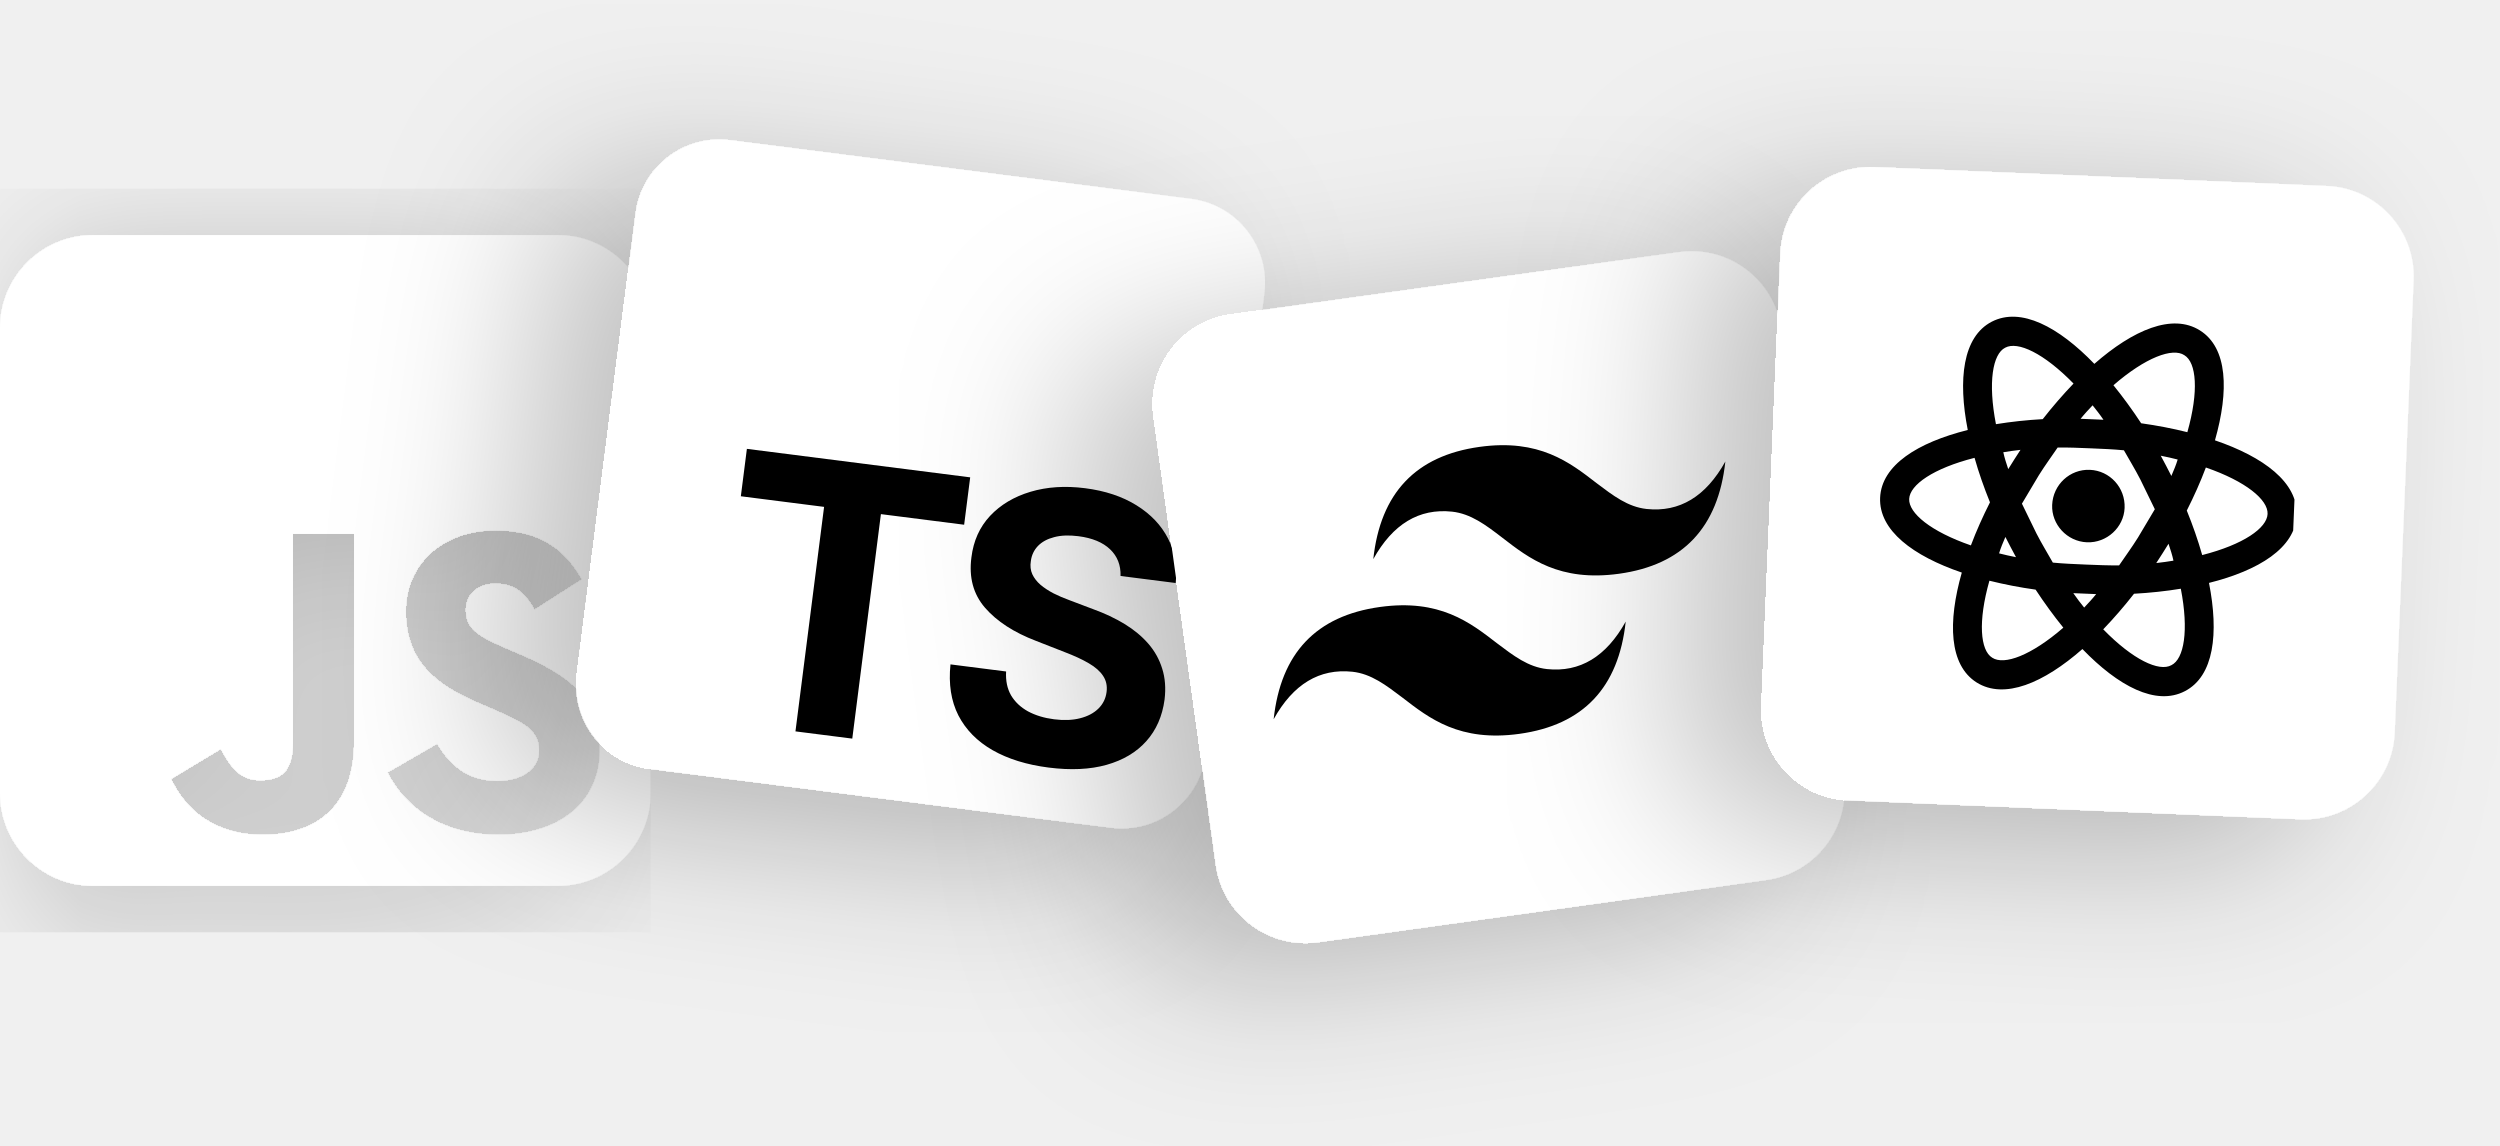
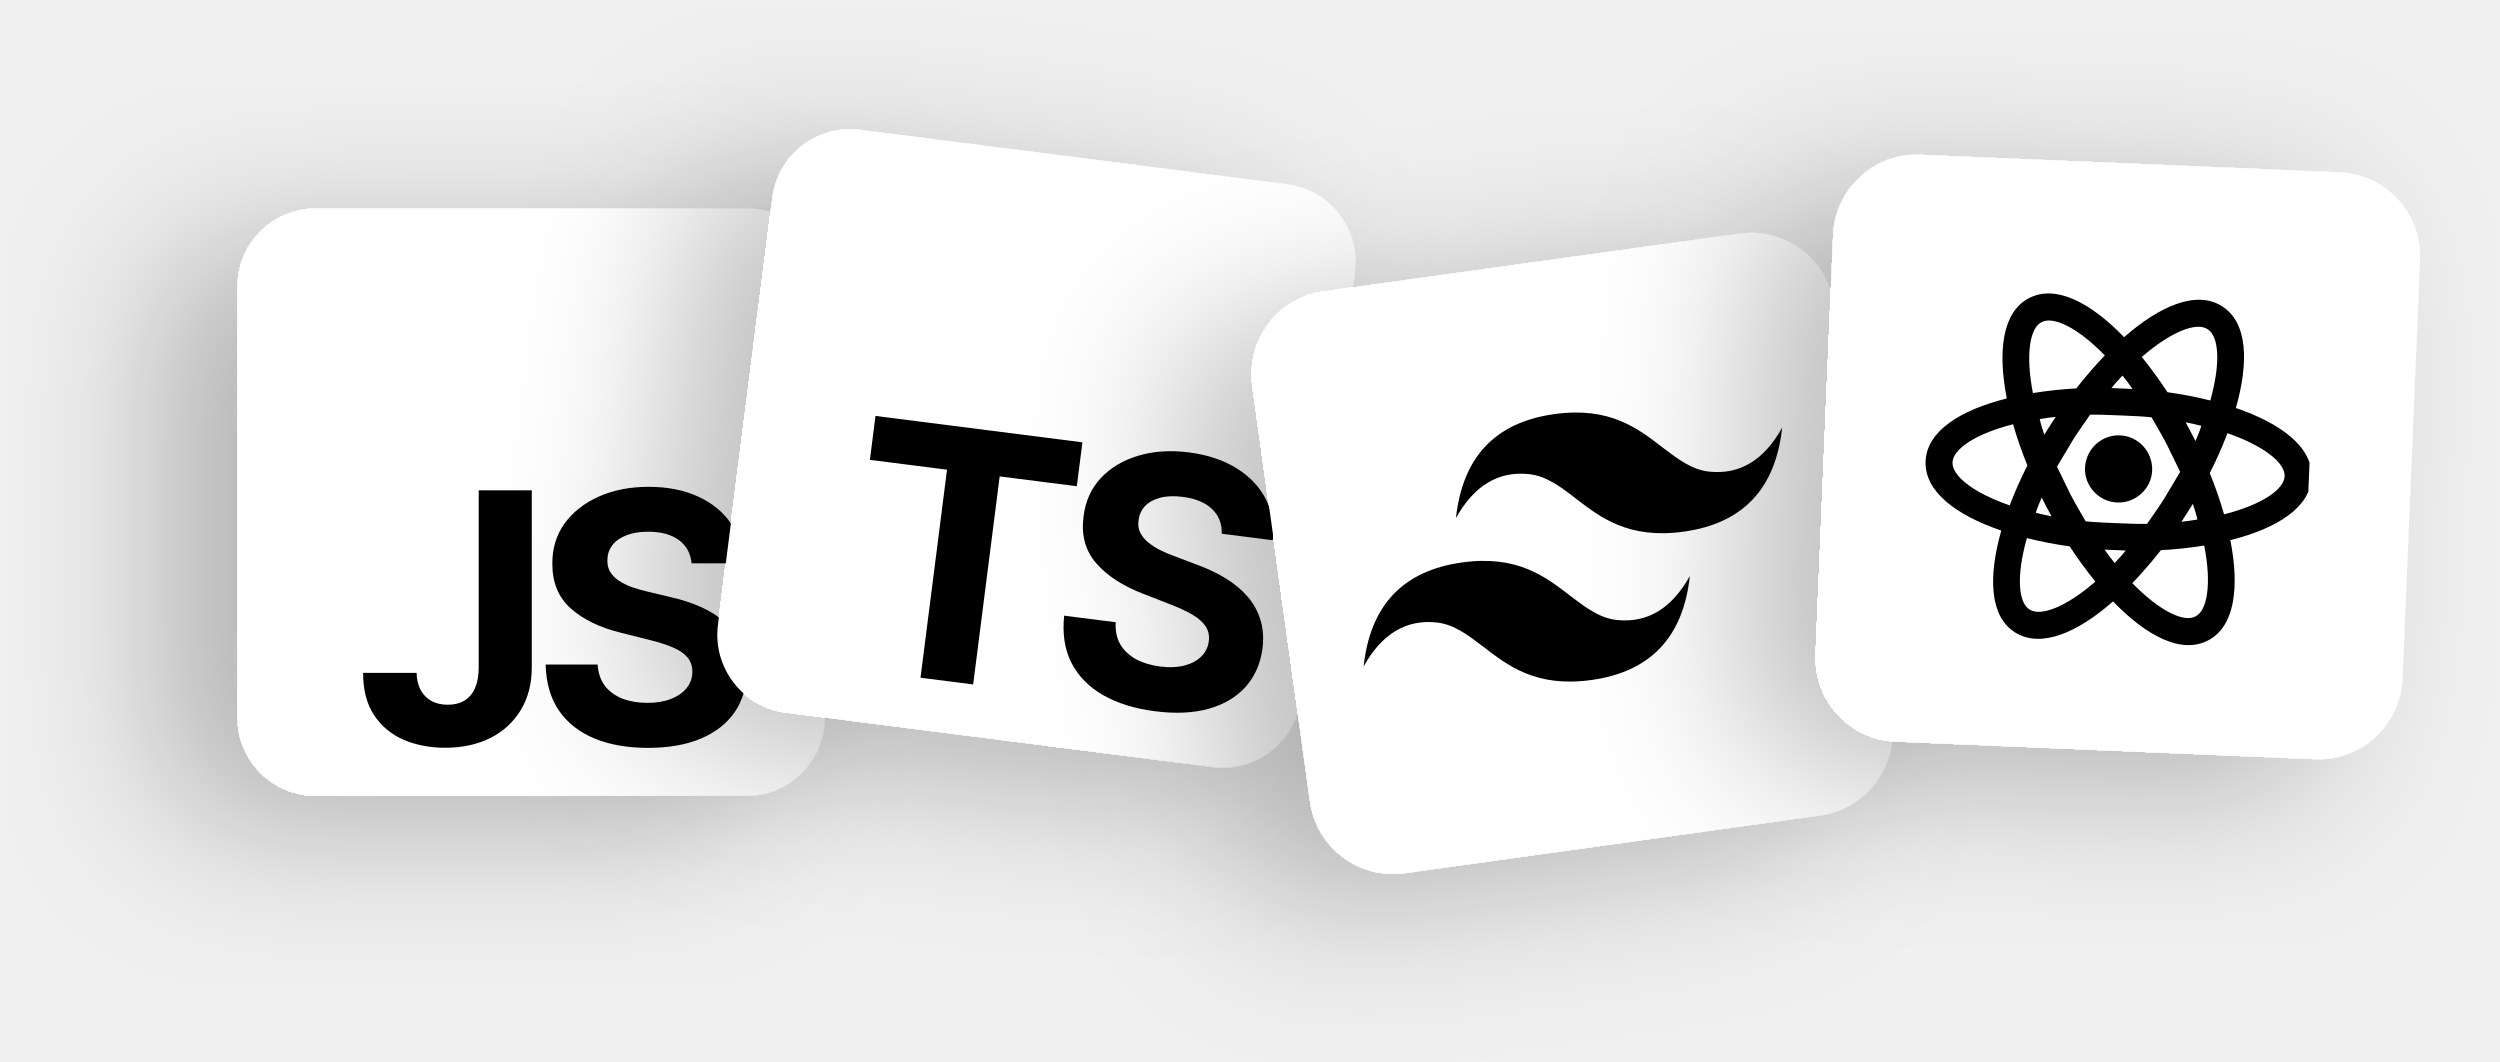
- <svg xmlns="http://www.w3.org/2000/svg" width="240" height="110" viewBox="0 0 240 110" fill="none">
-   <g clip-path="url(#clip0_66_502)">
-     <g filter="url(#filter0_d_66_502)">
-       <path d="M62.465 31.497C62.465 26.575 58.463 22.573 53.541 22.573H8.924C4.002 22.573 0 26.575 0 31.497V76.115C0 81.036 4.002 85.038 8.924 85.038H53.541C58.463 85.038 62.465 81.036 62.465 76.115V31.497ZM25.223 80.144C20.524 80.144 17.805 77.718 16.411 74.776L21.194 71.89C22.114 73.521 22.95 74.901 24.972 74.901C26.896 74.901 28.123 74.149 28.123 71.207V51.254H33.993V71.29C33.993 77.369 30.424 80.144 25.223 80.144ZM37.186 74.149L41.969 71.388C43.224 73.438 44.869 74.957 47.755 74.957C50.181 74.957 51.743 73.744 51.743 72.057C51.743 70.049 50.153 69.338 47.462 68.153L45.998 67.526C41.76 65.727 38.957 63.454 38.957 58.672C38.957 54.266 42.317 50.919 47.546 50.919C51.283 50.919 53.96 52.216 55.884 55.618L51.31 58.546C50.307 56.748 49.219 56.036 47.532 56.036C45.817 56.036 44.729 57.124 44.729 58.546C44.729 60.303 45.817 61.014 48.341 62.116L49.805 62.743C54.796 64.876 57.599 67.066 57.599 71.973C57.599 77.244 53.444 80.144 47.88 80.144C42.429 80.144 38.901 77.551 37.186 74.149Z" fill="white" />
-     </g>
+ <svg xmlns="http://www.w3.org/2000/svg" width="259" height="110" viewBox="0 0 259 110" fill="none">
+   <g filter="url(#filter0_d_66_502)">
+     <rect x="24.603" y="21.603" width="60.843" height="60.843" rx="8.112" fill="white" />
  </g>
+   <path d="M49.594 50.795H55.093V69.142C55.093 70.838 54.712 72.311 53.95 73.562C53.196 74.812 52.147 75.776 50.802 76.453C49.457 77.129 47.894 77.468 46.113 77.468C44.528 77.468 43.089 77.189 41.796 76.632C40.511 76.067 39.492 75.211 38.738 74.063C37.984 72.906 37.611 71.455 37.62 69.707H43.157C43.175 70.401 43.316 70.996 43.581 71.493C43.856 71.981 44.228 72.358 44.699 72.624C45.179 72.881 45.744 73.009 46.395 73.009C47.081 73.009 47.659 72.864 48.13 72.572C48.609 72.273 48.974 71.836 49.222 71.262C49.47 70.688 49.594 69.981 49.594 69.142V50.795ZM71.651 58.362C71.549 57.326 71.107 56.521 70.328 55.947C69.549 55.373 68.491 55.086 67.154 55.086C66.246 55.086 65.48 55.215 64.855 55.471C64.229 55.72 63.75 56.067 63.416 56.512C63.09 56.958 62.927 57.463 62.927 58.028C62.91 58.499 63.009 58.91 63.223 59.262C63.446 59.613 63.75 59.917 64.135 60.174C64.52 60.422 64.966 60.641 65.471 60.829C65.977 61.009 66.516 61.163 67.09 61.292L69.454 61.857C70.602 62.114 71.656 62.457 72.615 62.885C73.574 63.313 74.405 63.84 75.107 64.465C75.81 65.091 76.354 65.827 76.739 66.675C77.133 67.523 77.335 68.495 77.343 69.592C77.335 71.202 76.923 72.598 76.11 73.78C75.304 74.954 74.139 75.866 72.615 76.517C71.099 77.159 69.27 77.48 67.129 77.48C65.004 77.48 63.154 77.155 61.578 76.504C60.011 75.853 58.786 74.889 57.904 73.613C57.03 72.328 56.572 70.739 56.529 68.847H61.912C61.972 69.729 62.225 70.465 62.67 71.056C63.124 71.639 63.728 72.08 64.482 72.38C65.244 72.671 66.105 72.817 67.064 72.817C68.007 72.817 68.825 72.68 69.519 72.405C70.221 72.131 70.765 71.75 71.15 71.262C71.536 70.774 71.728 70.213 71.728 69.579C71.728 68.988 71.553 68.491 71.202 68.088C70.859 67.686 70.354 67.343 69.686 67.061C69.026 66.778 68.216 66.521 67.257 66.29L64.392 65.57C62.174 65.031 60.422 64.187 59.137 63.039C57.852 61.891 57.214 60.345 57.223 58.401C57.214 56.808 57.638 55.416 58.495 54.225C59.36 53.035 60.546 52.105 62.054 51.437C63.561 50.769 65.274 50.435 67.193 50.435C69.146 50.435 70.85 50.769 72.306 51.437C73.771 52.105 74.91 53.035 75.724 54.225C76.538 55.416 76.958 56.795 76.983 58.362H71.651Z" fill="black" />
  <g filter="url(#filter1_d_66_502)">
-     <rect x="62.048" y="12.433" width="60.843" height="60.843" rx="8.112" transform="rotate(7.2659 62.0476 12.4327)" fill="white" />
+     <rect x="81.048" y="12.433" width="60.843" height="60.843" rx="8.112" transform="rotate(7.2659 81.0476 12.4327)" fill="white" />
  </g>
-   <path d="M71.121 47.641L71.701 43.091L93.138 45.825L92.558 50.374L84.567 49.356L81.819 70.907L76.364 70.212L79.112 48.66L71.121 47.641ZM107.573 55.294C107.603 54.253 107.267 53.398 106.566 52.73C105.866 52.063 104.853 51.644 103.527 51.475C102.626 51.36 101.85 51.391 101.197 51.567C100.545 51.734 100.026 52.017 99.638 52.417C99.259 52.818 99.033 53.298 98.962 53.859C98.885 54.324 98.931 54.745 99.099 55.12C99.275 55.497 99.539 55.837 99.888 56.14C100.239 56.435 100.654 56.709 101.131 56.959C101.61 57.202 102.125 57.423 102.679 57.623L104.952 58.483C106.058 58.883 107.06 59.356 107.957 59.902C108.855 60.448 109.612 61.076 110.23 61.785C110.848 62.494 111.294 63.294 111.569 64.183C111.853 65.074 111.929 66.064 111.799 67.153C111.587 68.749 111.003 70.082 110.046 71.152C109.099 72.214 107.828 72.972 106.233 73.424C104.648 73.87 102.793 73.957 100.669 73.686C98.562 73.418 96.768 72.861 95.287 72.016C93.814 71.172 92.721 70.061 92.007 68.683C91.303 67.299 91.05 65.664 91.247 63.781L96.587 64.462C96.535 65.345 96.692 66.108 97.059 66.75C97.436 67.385 97.979 67.899 98.689 68.292C99.408 68.677 100.244 68.931 101.195 69.052C102.13 69.171 102.959 69.139 103.682 68.954C104.413 68.771 105.001 68.462 105.445 68.026C105.889 67.591 106.151 67.059 106.231 66.43C106.306 65.844 106.195 65.329 105.897 64.885C105.608 64.442 105.15 64.038 104.523 63.674C103.905 63.31 103.134 62.953 102.212 62.602L99.461 61.526C97.329 60.71 95.698 59.651 94.568 58.35C93.439 57.049 93.001 55.435 93.256 53.507C93.449 51.926 94.046 50.599 95.046 49.526C96.055 48.454 97.349 47.682 98.929 47.21C100.509 46.738 102.25 46.624 104.154 46.866C106.091 47.113 107.739 47.66 109.099 48.507C110.468 49.355 111.48 50.421 112.137 51.705C112.793 52.989 113.035 54.41 112.863 55.968L107.573 55.294Z" fill="black" />
+   <path d="M90.121 47.641L90.701 43.091L112.138 45.825L111.558 50.374L103.567 49.356L100.819 70.907L95.364 70.212L98.112 48.66L90.121 47.641ZM126.573 55.294C126.603 54.253 126.267 53.398 125.566 52.73C124.866 52.063 123.853 51.644 122.527 51.475C121.626 51.36 120.85 51.391 120.197 51.567C119.545 51.734 119.026 52.017 118.638 52.417C118.259 52.818 118.033 53.298 117.962 53.859C117.885 54.324 117.931 54.745 118.099 55.12C118.275 55.497 118.539 55.837 118.889 56.14C119.239 56.435 119.654 56.709 120.131 56.959C120.61 57.202 121.125 57.423 121.679 57.623L123.952 58.483C125.058 58.883 126.06 59.356 126.957 59.902C127.855 60.448 128.612 61.076 129.23 61.785C129.848 62.494 130.294 63.294 130.569 64.183C130.853 65.074 130.929 66.064 130.799 67.153C130.587 68.749 130.003 70.082 129.046 71.152C128.099 72.214 126.828 72.972 125.233 73.424C123.648 73.87 121.793 73.957 119.669 73.686C117.562 73.418 115.768 72.861 114.287 72.016C112.814 71.172 111.721 70.061 111.007 68.683C110.303 67.299 110.05 65.664 110.247 63.781L115.587 64.462C115.535 65.345 115.692 66.108 116.059 66.75C116.436 67.385 116.979 67.899 117.689 68.292C118.408 68.677 119.244 68.931 120.195 69.052C121.13 69.171 121.959 69.139 122.682 68.954C123.413 68.771 124.001 68.462 124.445 68.026C124.889 67.591 125.151 67.059 125.231 66.43C125.306 65.844 125.195 65.329 124.897 64.885C124.608 64.442 124.15 64.038 123.523 63.674C122.905 63.31 122.134 62.953 121.212 62.602L118.461 61.526C116.329 60.71 114.698 59.651 113.568 58.35C112.439 57.049 112.002 55.435 112.256 53.507C112.449 51.926 113.046 50.599 114.046 49.526C115.055 48.454 116.349 47.683 117.929 47.211C119.509 46.738 121.25 46.624 123.154 46.866C125.091 47.113 126.739 47.66 128.099 48.507C129.468 49.355 130.48 50.421 131.137 51.705C131.793 52.989 132.035 54.41 131.863 55.968L126.573 55.294Z" fill="black" />
  <g filter="url(#filter2_d_66_502)">
-     <rect x="109.549" y="31.385" width="60.843" height="60.843" rx="8.692" transform="rotate(-7.91031 109.549 31.3846)" fill="white" />
+     <rect x="128.549" y="31.385" width="60.843" height="60.843" rx="8.692" transform="rotate(-7.91031 128.549 31.3846)" fill="white" />
  </g>
-   <path d="M142.038 42.9C135.908 43.752 132.522 47.335 131.835 53.678C133.707 50.306 136.233 48.785 139.392 49.118C141.197 49.312 142.635 50.399 144.207 51.608C146.776 53.591 149.691 55.877 155.431 55.08C161.56 54.228 164.947 50.645 165.634 44.302C163.762 47.674 161.236 49.195 158.077 48.862C156.272 48.668 154.856 47.578 153.261 46.372C150.693 44.389 147.778 42.103 142.038 42.9ZM132.473 58.27C126.344 59.121 122.957 62.704 122.27 69.047C124.142 65.675 126.668 64.154 129.827 64.487C131.632 64.681 133.048 65.772 134.643 66.977C137.211 68.96 140.127 71.247 145.866 70.449C151.996 69.597 155.382 66.014 156.069 59.671C154.197 63.044 151.671 64.565 148.512 64.231C146.707 64.037 145.292 62.947 143.697 61.741C141.128 59.758 138.213 57.472 132.473 58.27Z" fill="black" />
+   <path d="M161.038 42.9C154.908 43.752 151.522 47.335 150.835 53.678C152.707 50.306 155.233 48.785 158.392 49.118C160.197 49.312 161.635 50.399 163.207 51.608C165.776 53.591 168.691 55.877 174.431 55.08C180.56 54.228 183.947 50.645 184.634 44.302C182.762 47.674 180.236 49.195 177.077 48.862C175.272 48.668 173.856 47.578 172.261 46.372C169.693 44.389 166.778 42.103 161.038 42.9ZM151.473 58.27C145.344 59.121 141.957 62.704 141.27 69.047C143.142 65.675 145.668 64.154 148.827 64.487C150.632 64.681 152.048 65.772 153.643 66.977C156.211 68.96 159.127 71.247 164.866 70.449C170.996 69.597 174.382 66.015 175.069 59.671C173.197 63.044 170.671 64.565 167.512 64.231C165.707 64.037 164.292 62.947 162.697 61.741C160.128 59.758 157.213 57.472 151.473 58.27Z" fill="black" />
  <g filter="url(#filter3_d_66_502)">
-     <rect x="171.278" y="15.678" width="60.843" height="60.843" rx="8.692" transform="rotate(2.39411 171.278 15.6776)" fill="white" />
-     <g clip-path="url(#clip1_66_502)">
-       <path d="M200.631 45.104C202.547 45.184 204.044 46.812 203.962 48.765C203.885 50.624 202.256 52.14 200.341 52.06C198.425 51.98 196.929 50.334 197.007 48.474C197.088 46.521 198.716 45.024 200.631 45.104ZM191.251 63.138C192.394 63.894 195.005 62.922 198.079 60.256C197.158 59.118 196.259 57.888 195.418 56.605C193.926 56.398 192.445 56.112 190.983 55.749C189.868 59.689 190.107 62.438 191.251 63.138ZM193.018 52.518L192.518 51.547C192.291 52.077 192.064 52.608 191.912 53.123C192.41 53.256 192.964 53.372 193.536 53.489L193.018 52.518ZM205.241 51.613L206.864 48.886L205.474 46.033C204.957 45.024 204.399 44.125 203.896 43.228C202.894 43.131 201.834 43.086 200.718 43.04C199.602 42.993 198.542 42.949 197.535 42.962C196.959 43.814 196.328 44.663 195.728 45.626L194.105 48.352L195.495 51.205C196.012 52.214 196.57 53.113 197.073 54.01C198.075 54.108 199.135 54.152 200.251 54.199C201.367 54.245 202.427 54.29 203.434 54.276C204.01 53.424 204.641 52.575 205.241 51.613ZM200.89 38.911C200.52 39.305 200.13 39.717 199.737 40.204L201.932 40.296C201.581 39.778 201.227 39.335 200.89 38.911ZM200.079 58.328C200.449 57.933 200.839 57.521 201.232 57.034L199.037 56.943C199.388 57.46 199.742 57.904 200.079 58.328ZM209.699 34.1C208.575 33.345 205.964 34.316 202.89 36.982C203.811 38.12 204.71 39.35 205.551 40.633C207.069 40.846 208.567 41.132 209.986 41.49C211.101 37.549 210.862 34.8 209.699 34.1ZM207.951 44.721L208.45 45.692C208.678 45.161 208.905 44.63 209.057 44.115C208.559 43.982 208.005 43.866 207.433 43.749L207.951 44.721ZM211.196 31.722C213.864 33.398 213.99 37.521 212.636 42.271C217.302 43.864 220.609 46.312 220.478 49.455C220.346 52.598 216.846 54.762 212.064 55.959C213.017 60.806 212.547 64.904 209.748 66.352C206.967 67.801 203.341 65.86 199.912 62.308C196.199 65.562 192.423 67.192 189.755 65.516C187.105 63.84 186.979 59.718 188.333 54.967C183.667 53.375 180.36 50.926 180.491 47.783C180.623 44.64 184.123 42.476 188.905 41.279C187.952 36.432 188.422 32.334 191.202 30.886C194.002 29.438 197.628 31.378 201.057 34.931C204.77 31.677 208.546 30.046 211.196 31.722ZM209.932 49.014C210.507 50.435 211.006 51.854 211.412 53.287C215.367 52.278 217.631 50.696 217.688 49.339C217.745 47.981 215.62 46.215 211.763 44.88C211.239 46.274 210.623 47.646 209.932 49.014ZM191.037 48.224C190.462 46.803 189.963 45.385 189.557 43.952C185.602 44.96 183.338 46.542 183.281 47.9C183.224 49.258 185.349 51.023 189.206 52.358C189.73 50.964 190.346 49.593 191.037 48.224ZM207.599 53.127L207.002 54.052C207.582 53.983 208.144 53.914 208.651 53.823C208.542 53.297 208.36 52.749 208.178 52.201L207.599 53.127ZM201.91 60.416C204.751 63.33 207.272 64.516 208.455 63.857C209.672 63.256 210.14 60.537 209.358 56.517C207.913 56.755 206.398 56.915 204.866 57C203.922 58.209 202.923 59.359 201.91 60.416ZM193.37 44.111L193.967 43.186C193.387 43.255 192.825 43.325 192.318 43.415C192.427 43.941 192.609 44.489 192.791 45.037L193.37 44.111ZM199.059 36.822C196.218 33.909 193.697 32.723 192.496 33.38C191.297 33.982 190.829 36.702 191.611 40.721C193.099 40.481 194.598 40.32 196.103 40.238C197.047 39.03 198.046 37.879 199.059 36.822Z" fill="black" />
+     <rect x="190.278" y="15.678" width="60.843" height="60.843" rx="8.692" transform="rotate(2.39411 190.278 15.6777)" fill="white" />
+     <g clip-path="url(#clip0_66_502)">
+       <path d="M219.631 45.104C221.547 45.184 223.044 46.812 222.962 48.765C222.885 50.624 221.256 52.14 219.341 52.06C217.425 51.98 215.929 50.334 216.007 48.474C216.088 46.521 217.716 45.024 219.631 45.104ZM210.251 63.138C211.394 63.894 214.005 62.922 217.079 60.256C216.158 59.118 215.259 57.888 214.418 56.605C212.926 56.398 211.445 56.112 209.983 55.749C208.868 59.689 209.107 62.438 210.251 63.138ZM212.018 52.518L211.518 51.547C211.291 52.077 211.064 52.608 210.912 53.123C211.41 53.256 211.964 53.372 212.536 53.489L212.018 52.518ZM224.241 51.613L225.864 48.886L224.474 46.033C223.957 45.024 223.399 44.125 222.896 43.228C221.894 43.131 220.834 43.086 219.718 43.04C218.602 42.993 217.542 42.949 216.535 42.962C215.959 43.814 215.328 44.663 214.728 45.626L213.105 48.352L214.495 51.205C215.012 52.214 215.57 53.113 216.073 54.01C217.075 54.108 218.135 54.152 219.251 54.199C220.367 54.245 221.427 54.29 222.434 54.276C223.01 53.424 223.641 52.575 224.241 51.613ZM219.89 38.911C219.52 39.305 219.13 39.717 218.737 40.204L220.932 40.296C220.581 39.778 220.227 39.335 219.89 38.911ZM219.079 58.328C219.449 57.933 219.839 57.521 220.232 57.034L218.037 56.943C218.388 57.46 218.742 57.904 219.079 58.328ZM228.699 34.1C227.575 33.345 224.964 34.316 221.89 36.982C222.811 38.12 223.71 39.35 224.551 40.633C226.069 40.846 227.567 41.132 228.986 41.49C230.101 37.549 229.862 34.8 228.699 34.1ZM226.951 44.721L227.45 45.692C227.678 45.161 227.905 44.63 228.057 44.115C227.559 43.982 227.005 43.866 226.433 43.749L226.951 44.721ZM230.196 31.722C232.864 33.398 232.99 37.521 231.636 42.271C236.302 43.864 239.609 46.312 239.478 49.455C239.346 52.598 235.846 54.762 231.064 55.959C232.017 60.806 231.547 64.904 228.748 66.352C225.967 67.801 222.341 65.86 218.912 62.308C215.199 65.562 211.423 67.193 208.755 65.516C206.105 63.84 205.979 59.718 207.333 54.967C202.667 53.375 199.36 50.926 199.491 47.783C199.623 44.64 203.123 42.476 207.905 41.279C206.952 36.432 207.422 32.334 210.202 30.886C213.002 29.438 216.628 31.378 220.057 34.931C223.77 31.677 227.546 30.046 230.196 31.722ZM228.932 49.014C229.507 50.435 230.006 51.854 230.412 53.287C234.367 52.278 236.631 50.696 236.688 49.339C236.745 47.981 234.62 46.215 230.763 44.88C230.239 46.274 229.623 47.646 228.932 49.014ZM210.037 48.224C209.462 46.803 208.963 45.385 208.557 43.952C204.602 44.96 202.338 46.542 202.281 47.9C202.224 49.258 204.349 51.023 208.206 52.358C208.73 50.964 209.346 49.593 210.037 48.224ZM226.599 53.127L226.002 54.053C226.582 53.984 227.144 53.914 227.651 53.823C227.542 53.297 227.36 52.749 227.178 52.201L226.599 53.127ZM220.91 60.416C223.751 63.33 226.272 64.516 227.455 63.857C228.672 63.256 229.14 60.537 228.358 56.517C226.913 56.755 225.398 56.915 223.866 57C222.922 58.209 221.923 59.359 220.91 60.416ZM212.37 44.111L212.967 43.186C212.387 43.255 211.825 43.325 211.318 43.415C211.427 43.941 211.609 44.489 211.791 45.037L212.37 44.111ZM218.059 36.822C215.218 33.909 212.697 32.723 211.496 33.38C210.297 33.982 209.829 36.702 210.611 40.721C212.099 40.481 213.598 40.32 215.103 40.238C216.047 39.03 217.046 37.879 218.059 36.822Z" fill="black" />
    </g>
  </g>
  <defs>
-     <filter id="filter0_d_66_502" x="-24.337" y="9.593" width="94.914" height="94.914" filterUnits="userSpaceOnUse" color-interpolation-filters="sRGB">
+     <filter id="filter0_d_66_502" x="0.266" y="8.623" width="93.292" height="93.292" filterUnits="userSpaceOnUse" color-interpolation-filters="sRGB">
      <feFlood flood-opacity="0" result="BackgroundImageFix" />
      <feColorMatrix in="SourceAlpha" type="matrix" values="0 0 0 0 0 0 0 0 0 0 0 0 0 0 0 0 0 0 127 0" result="hardAlpha" />
      <feOffset dx="-8.112" dy="3.245" />
      <feGaussianBlur stdDeviation="8.112" />
      <feComposite in2="hardAlpha" operator="out" />
      <feColorMatrix type="matrix" values="0 0 0 0 0 0 0 0 0 0 0 0 0 0 0 0 0 0 0.25 0" />
      <feBlend mode="normal" in2="BackgroundImageFix" result="effect1_dropShadow_66_502" />
      <feBlend mode="normal" in="SourceGraphic" in2="effect1_dropShadow_66_502" result="shape" />
    </filter>
-     <filter id="filter1_d_66_502" x="30.976" y="0.413" width="98.579" height="98.578" filterUnits="userSpaceOnUse" color-interpolation-filters="sRGB">
+     <filter id="filter1_d_66_502" x="49.975" y="0.413" width="98.579" height="98.578" filterUnits="userSpaceOnUse" color-interpolation-filters="sRGB">
      <feFlood flood-opacity="0" result="BackgroundImageFix" />
      <feColorMatrix in="SourceAlpha" type="matrix" values="0 0 0 0 0 0 0 0 0 0 0 0 0 0 0 0 0 0 127 0" result="hardAlpha" />
      <feOffset dx="-8.112" dy="3.245" />
      <feGaussianBlur stdDeviation="8.112" />
      <feComposite in2="hardAlpha" operator="out" />
      <feColorMatrix type="matrix" values="0 0 0 0 0 0 0 0 0 0 0 0 0 0 0 0 0 0 0.25 0" />
      <feBlend mode="normal" in2="BackgroundImageFix" result="effect1_dropShadow_66_502" />
      <feBlend mode="normal" in="SourceGraphic" in2="effect1_dropShadow_66_502" result="shape" />
    </filter>
-     <filter id="filter2_d_66_502" x="86.324" y="11.144" width="98.861" height="98.861" filterUnits="userSpaceOnUse" color-interpolation-filters="sRGB">
+     <filter id="filter2_d_66_502" x="105.324" y="11.144" width="98.861" height="98.861" filterUnits="userSpaceOnUse" color-interpolation-filters="sRGB">
      <feFlood flood-opacity="0" result="BackgroundImageFix" />
      <feColorMatrix in="SourceAlpha" type="matrix" values="0 0 0 0 0 0 0 0 0 0 0 0 0 0 0 0 0 0 127 0" result="hardAlpha" />
      <feOffset dx="-8.112" dy="3.245" />
      <feGaussianBlur stdDeviation="8.112" />
      <feComposite in2="hardAlpha" operator="out" />
      <feColorMatrix type="matrix" values="0 0 0 0 0 0 0 0 0 0 0 0 0 0 0 0 0 0 0.25 0" />
      <feBlend mode="normal" in2="BackgroundImageFix" result="effect1_dropShadow_66_502" />
      <feBlend mode="normal" in="SourceGraphic" in2="effect1_dropShadow_66_502" result="shape" />
    </filter>
-     <filter id="filter3_d_66_502" x="144.755" y="3.053" width="95.07" height="95.07" filterUnits="userSpaceOnUse" color-interpolation-filters="sRGB">
+     <filter id="filter3_d_66_502" x="163.755" y="3.053" width="95.07" height="95.07" filterUnits="userSpaceOnUse" color-interpolation-filters="sRGB">
      <feFlood flood-opacity="0" result="BackgroundImageFix" />
      <feColorMatrix in="SourceAlpha" type="matrix" values="0 0 0 0 0 0 0 0 0 0 0 0 0 0 0 0 0 0 127 0" result="hardAlpha" />
      <feOffset dx="-8.112" dy="3.245" />
      <feGaussianBlur stdDeviation="8.112" />
      <feComposite in2="hardAlpha" operator="out" />
      <feColorMatrix type="matrix" values="0 0 0 0 0 0 0 0 0 0 0 0 0 0 0 0 0 0 0.25 0" />
      <feBlend mode="normal" in2="BackgroundImageFix" result="effect1_dropShadow_66_502" />
      <feBlend mode="normal" in="SourceGraphic" in2="effect1_dropShadow_66_502" result="shape" />
    </filter>
    <clipPath id="clip0_66_502">
-       <rect width="62.465" height="71.388" fill="white" transform="translate(0 18.1114)" />
-     </clipPath>
-     <clipPath id="clip1_66_502">
-       <rect width="39.75" height="39.75" fill="white" transform="translate(181.375 26.655) rotate(2.39411)" />
+       <rect width="39.75" height="39.75" fill="white" transform="translate(200.375 26.6551) rotate(2.39411)" />
    </clipPath>
  </defs>
</svg>
